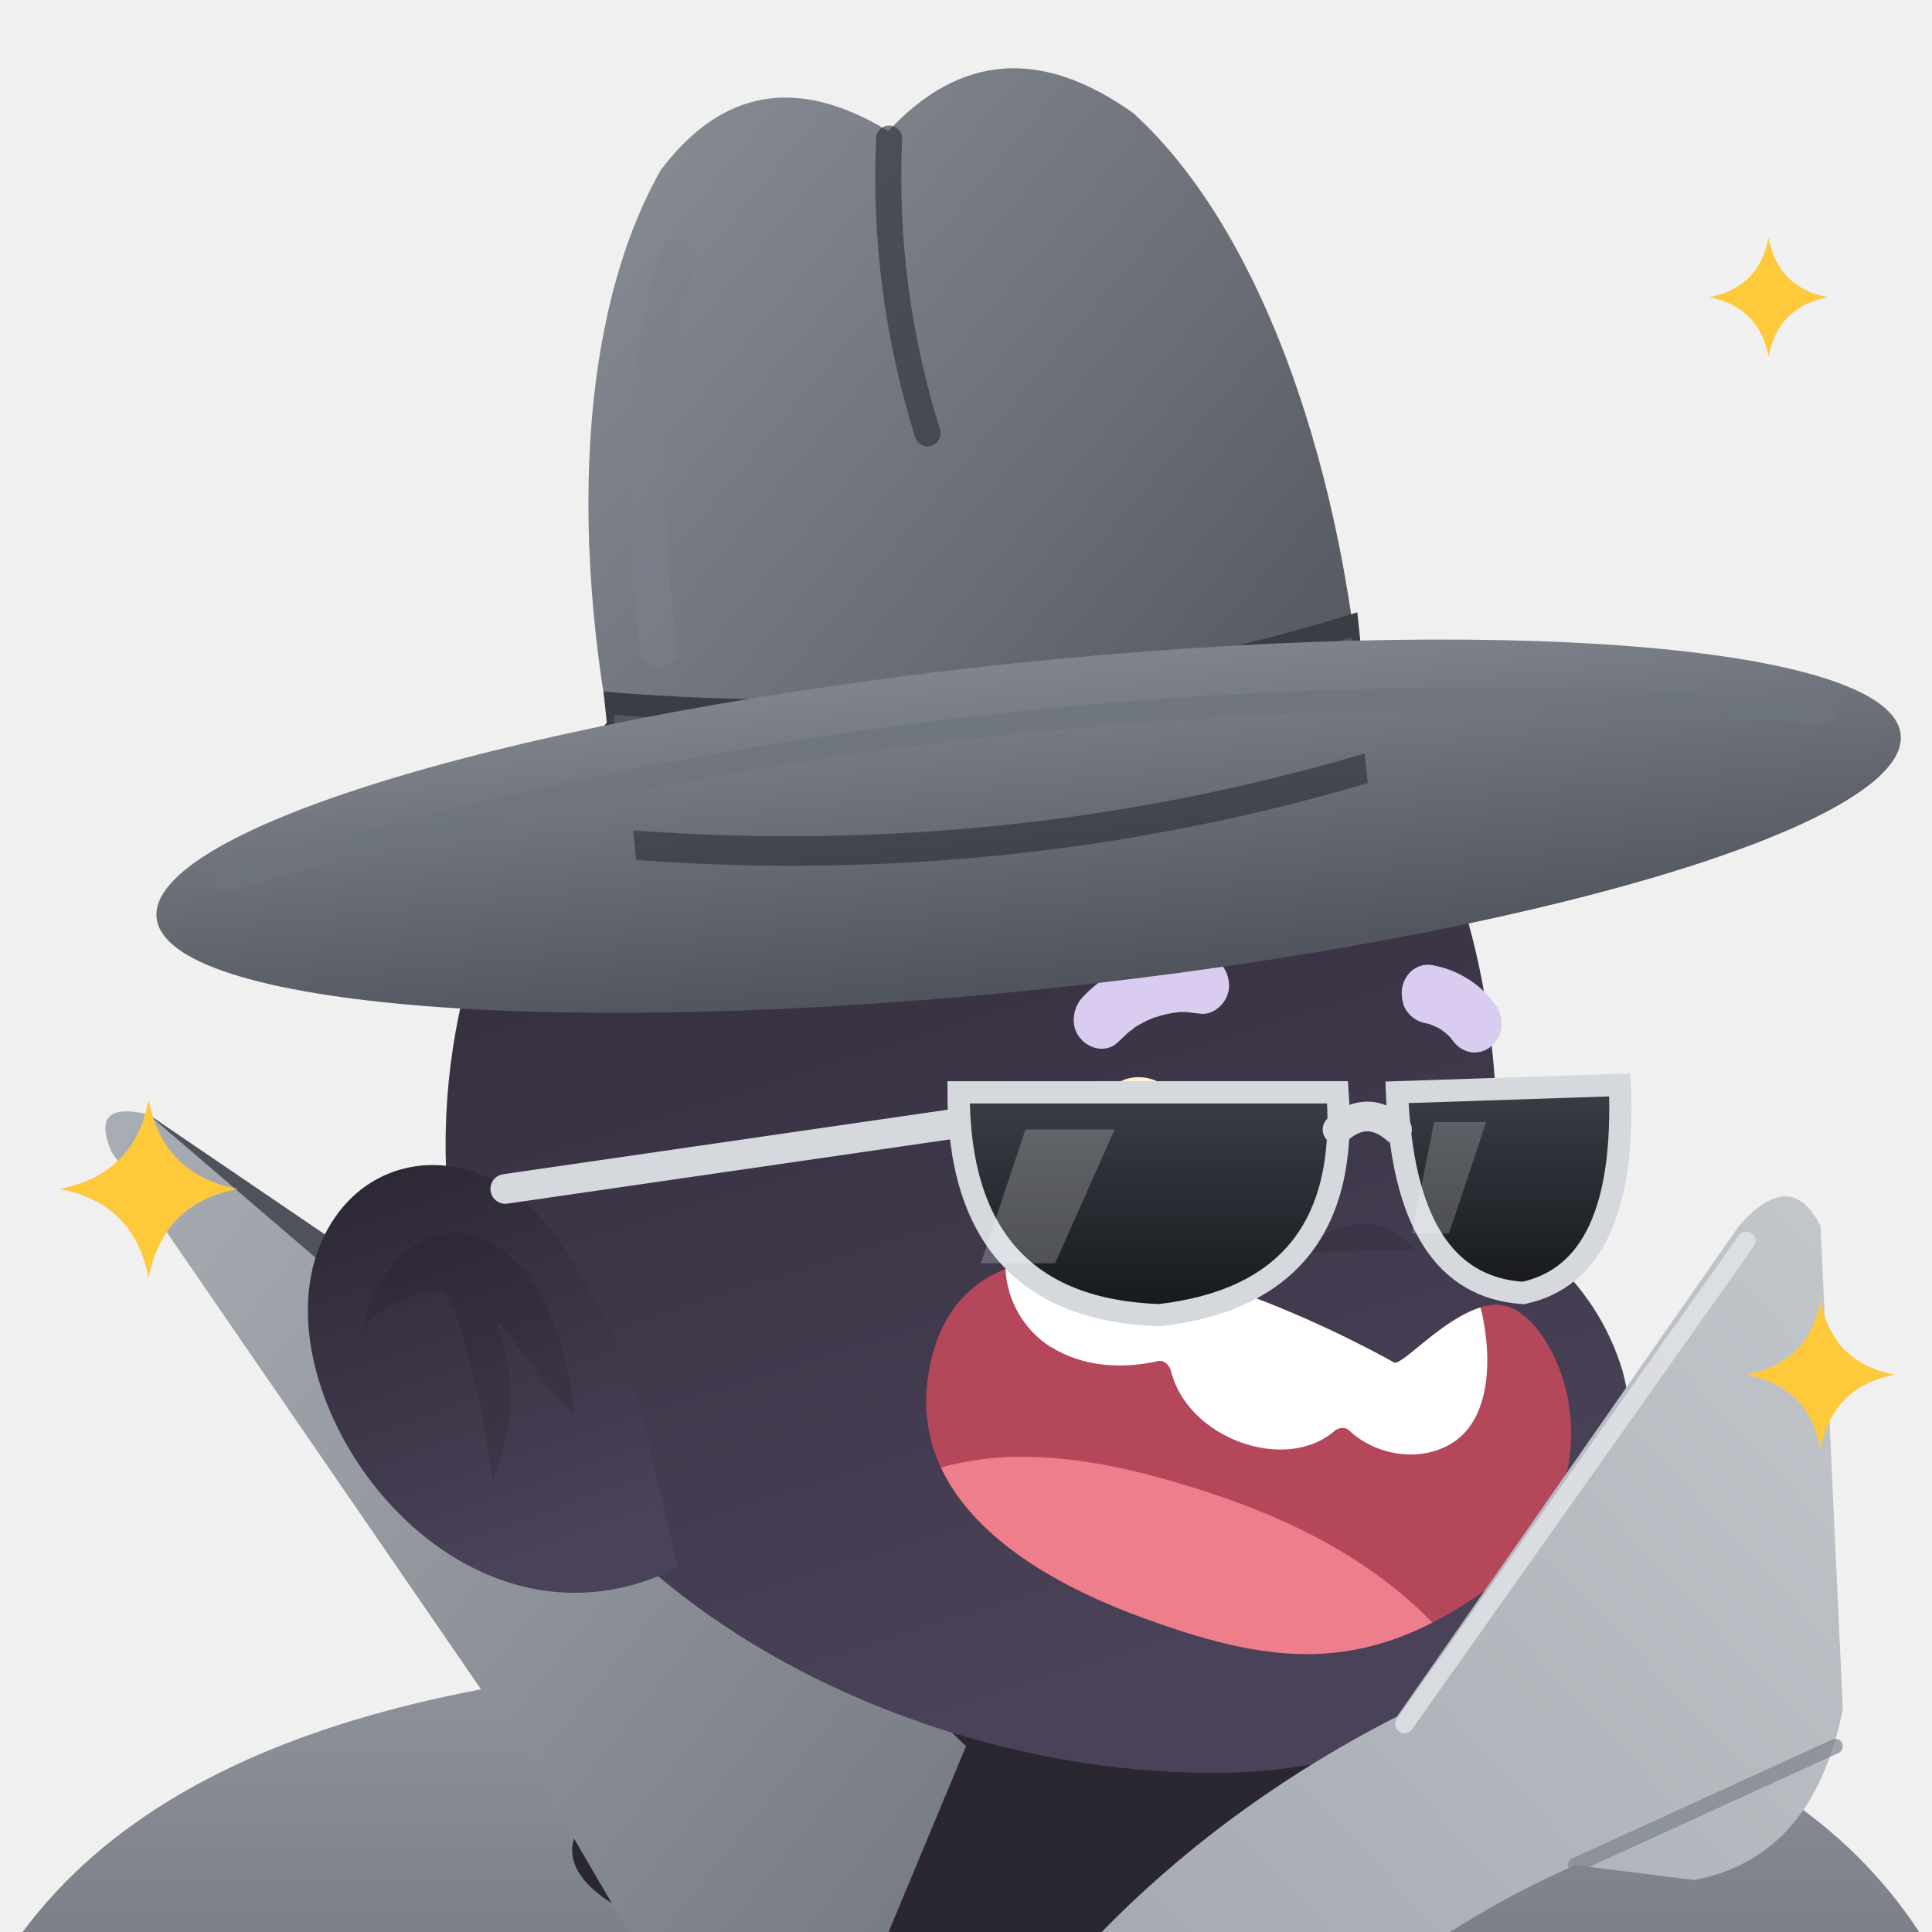
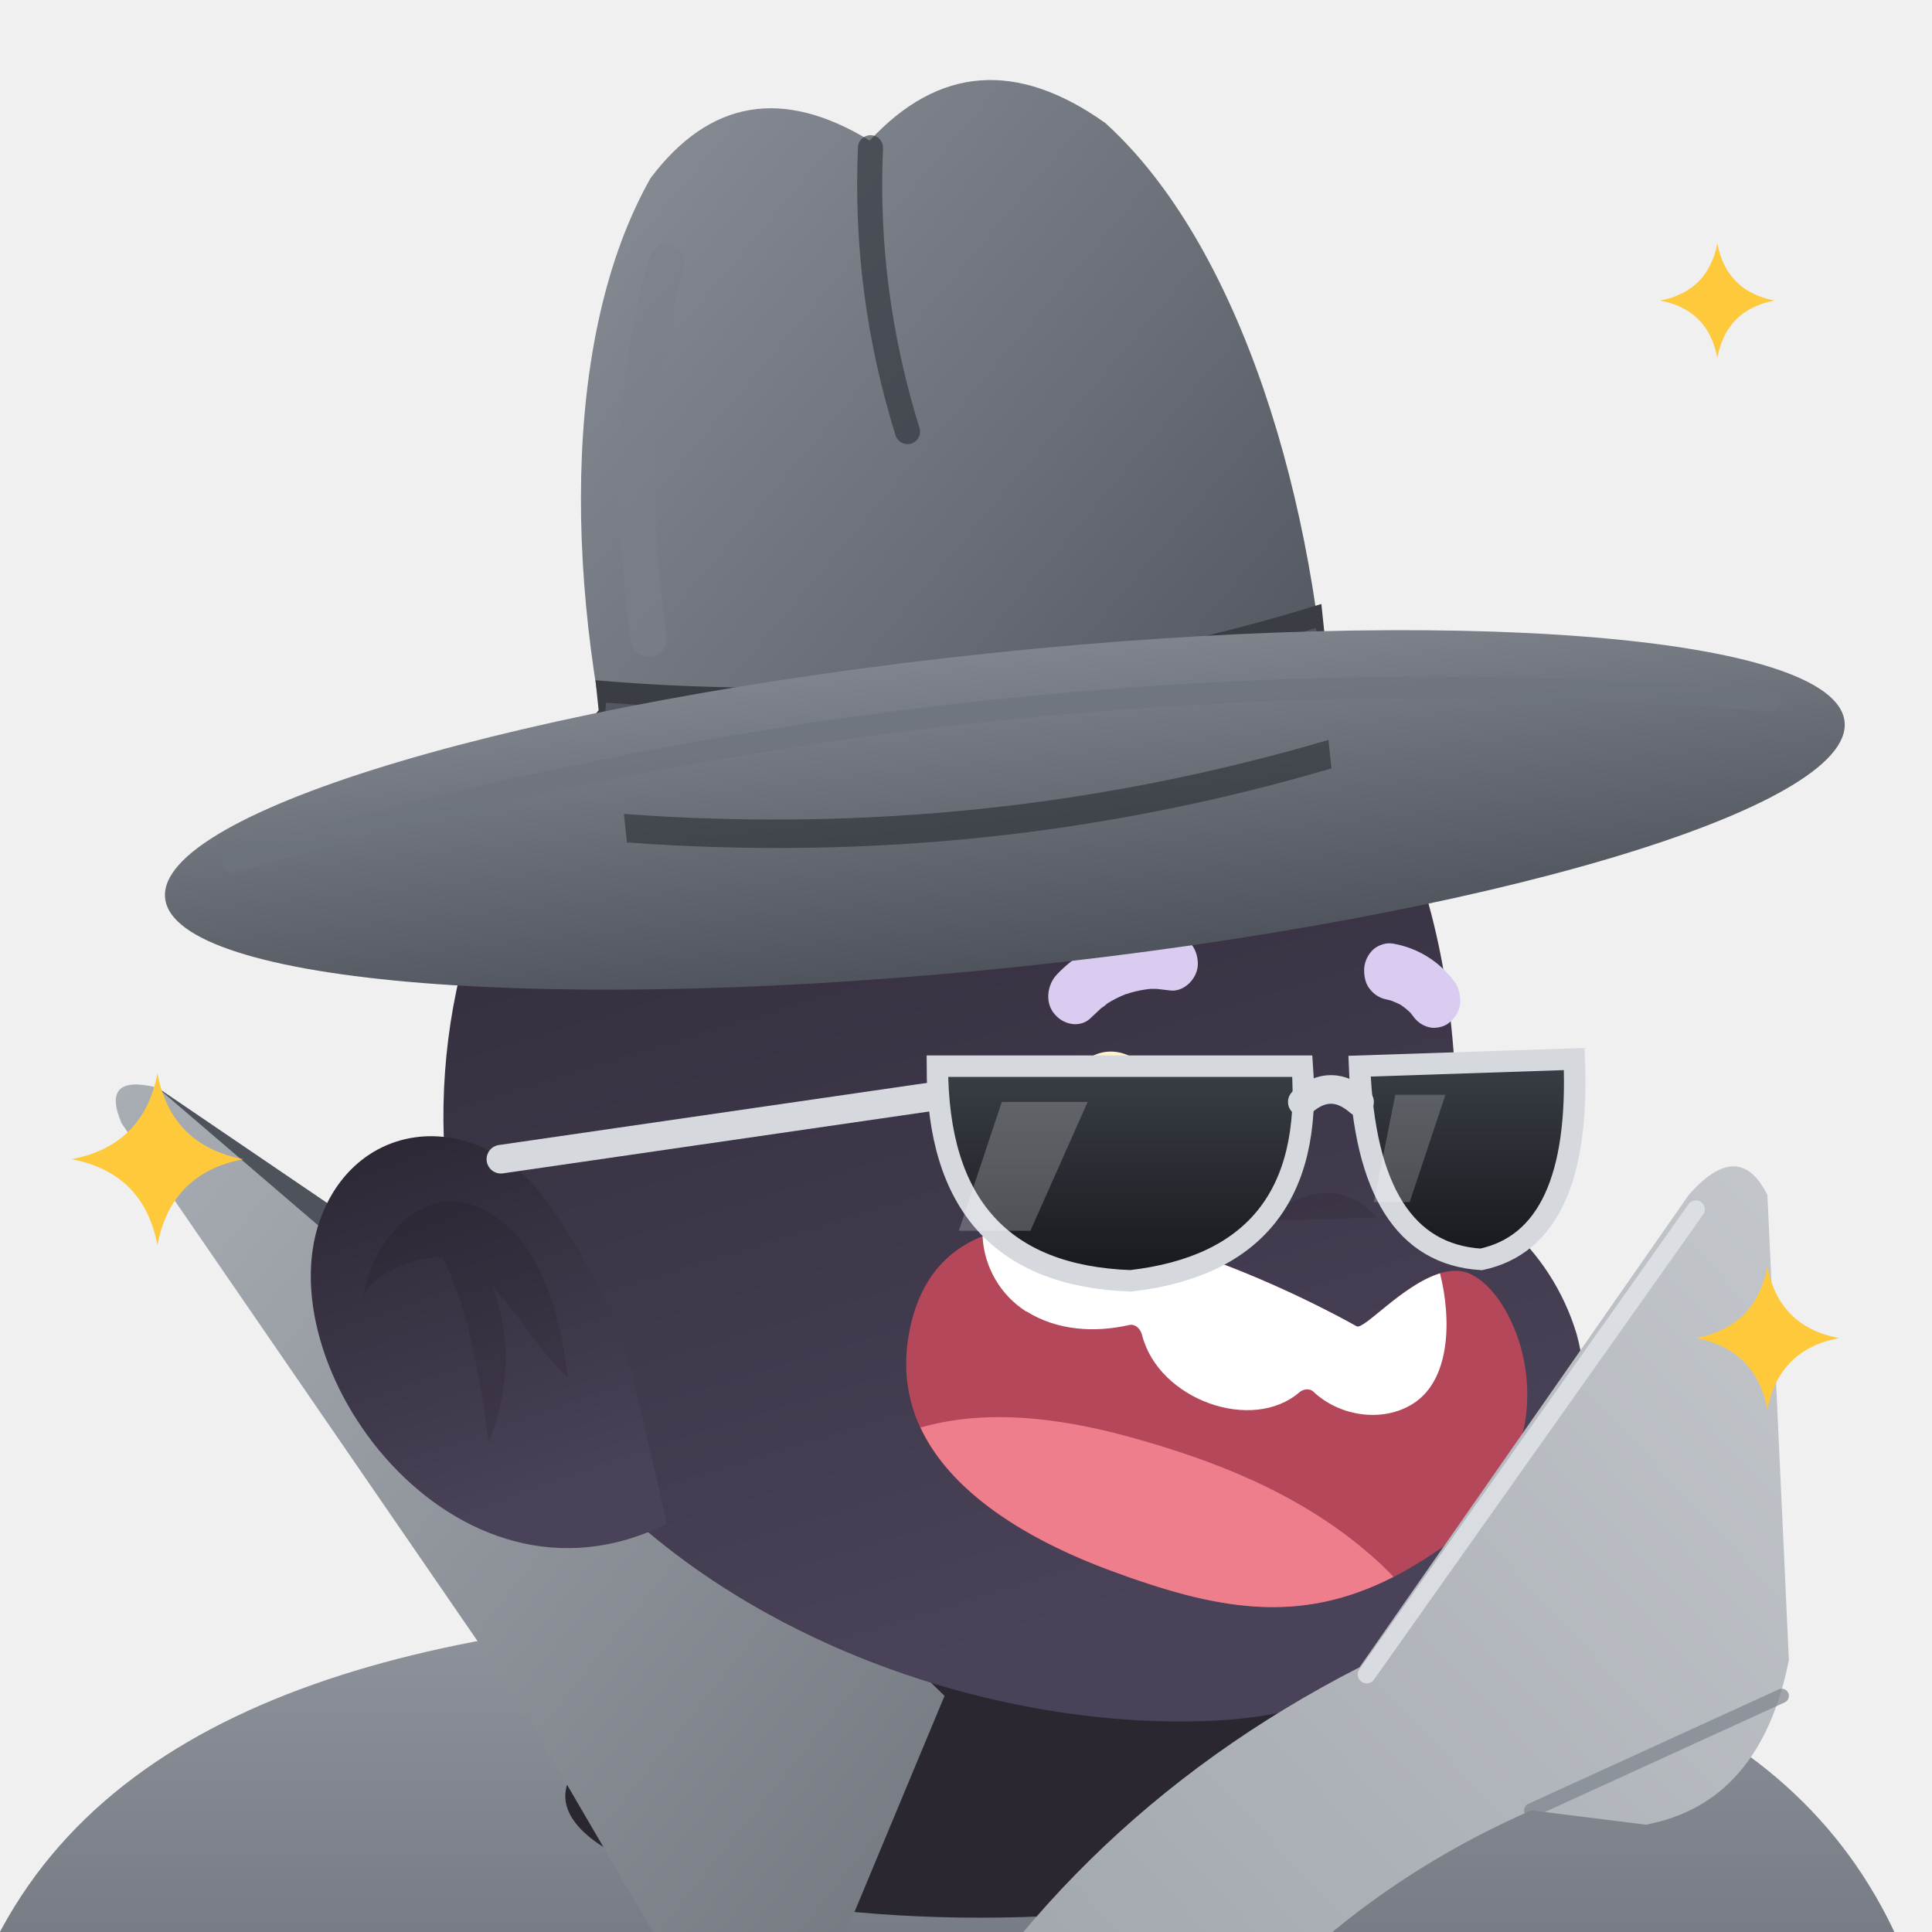
- <svg xmlns="http://www.w3.org/2000/svg" viewBox="-20 -30 520 520">
+ <svg xmlns="http://www.w3.org/2000/svg" viewBox="-24 -34 540 540">
  <defs>
    <linearGradient id="skin" x1="0" y1="0" x2=".3" y2="1">
      <stop offset="0" stop-color="#2B2633" />
      <stop offset="1" stop-color="#4A4258" />
    </linearGradient>
    <linearGradient id="felt" x1="0" y1="0" x2="1" y2="1">
      <stop offset="0" stop-color="#8A8F98" />
      <stop offset=".6" stop-color="#686D76" />
      <stop offset="1" stop-color="#50545C" />
    </linearGradient>
    <linearGradient id="brim" x1="0" y1="0" x2="0" y2="1">
      <stop offset="0" stop-color="#7F848D" />
      <stop offset="1" stop-color="#4F535B" />
    </linearGradient>
    <linearGradient id="coat" x1="0" y1="0" x2="0" y2="1">
      <stop offset="0" stop-color="#8E939B" />
      <stop offset="1" stop-color="#6A6F77" />
    </linearGradient>
    <linearGradient id="lapelL" x1="1" y1="1" x2="0" y2="0">
      <stop offset="0" stop-color="#6E737B" />
      <stop offset="1" stop-color="#A9AEB5" />
    </linearGradient>
    <linearGradient id="lapelR" x1="0" y1="1" x2="1" y2="0">
      <stop offset="0" stop-color="#9DA2A9" />
      <stop offset="1" stop-color="#C3C7CC" />
    </linearGradient>
    <linearGradient id="lens" x1="0" y1="0" x2="0" y2="1">
      <stop offset="0" stop-color="#3A3E46" />
      <stop offset="1" stop-color="#16181C" />
    </linearGradient>
  </defs>
  <g transform="translate(240 560)">
    <g>
      <animateTransform attributeName="transform" type="scale" values="1 1;1.03 .97;.98 1.03;1 1" dur=".9s" repeatCount="indefinite" additive="sum" />
      <g transform="translate(-240 -560)">
        <path d="M-40 560 C-30 470 40 432 140 420 L360 420 C450 432 510 470 520 560Z" fill="url(#coat)" />
        <ellipse cx="250" cy="468" rx="116" ry="34" fill="#2A2731" />
        <path d="M190 560 L120 440 L10 280 Q4 266 20 270 L170 372 L240 440Z" fill="url(#lapelL)" />
        <path d="M20 270 L170 372 L160 390Z" fill="#4E535B" />
        <g transform="translate(0 40)">
          <g>
            <animateTransform attributeName="transform" type="translate" values="0 0;0 -12;0 0" dur="0.9s" repeatCount="indefinite" additive="sum" calcMode="spline" keySplines=".45 0 .55 1;.45 0 .55 1" />
            <svg x="0" y="0" width="480" height="480" viewBox="0 0 480 480" overflow="visible">
              <mask id="face-happy-viewboxMask">
                <rect width="480" height="480" rx="0" ry="0" x="0" y="0" fill="#fff" />
              </mask>
              <g mask="url(#face-happy-viewboxMask)">
                <g transform="matrix(.85775 0 0 .85427 52 47)">
                  <path d="M264 38.6s131.4 20.6 121.4 208.1c0 .7 15.2 10.9 16.4 12a77.1 77.1 0 0 1 23.4 36.3c13.9 51.3-35.7 104.2-75.8 118.2a155 155 0 0 1-46.7 8.3c-103.1 3-239.7-62.7-246.7-191a202.7 202.7 0 0 1 15.1-83.9c0 .1 57.4-142.5 192.9-108Z" fill="url(#skin)" />
                  <path opacity=".1" d="M323 257.9s20.9-19.9 37-1.2Z" fill="#000" />
                  <path d="M128.7 356.9C59.3 391.7-3.7 304.4 16.5 255.3c12.9-31.4 50.4-33.8 72.1-5.2a185 185 0 0 1 29.1 59.1" fill="url(#skin)" />
                  <path opacity=".1" d="M71.5 279c9 9 16.1 22.5 25 30-1.7-12.5-4.3-26-10.4-37.3-6.2-11.6-17.5-21-29-20.3-14.2 1-25.9 17.6-27.4 32.6 1-9 19-15 25.9-14.2 10.8 20.4 15 60.6 15 60.6 9-22.7 5.4-40.7 1-51.5Z" fill="#000" />
                </g>
                <g transform="matrix(.85472 0 0 .855 19 -17)">
                  <path d="M393.3 367c3 1.7 24.1-24.8 38.2-16.7 4.7 2.7 8.3 7.3 11 12.3 6 11 8 24.4 5.7 36.8a67 67 0 0 1-29 41.2c-37.4 25.5-67 20.7-106.8 6-31.4-11.7-74-35.6-65.2-78.7 15.6-76 146.1-1 146.1-1Z" fill="#B5475A" />
                  <path d="M285.3 362c10.2 6.4 22.5 7 33.6 4.5 2.1-.5 3.8 1.3 4.3 3.4 5.4 21 36 32 51.5 18.5 1.2-1 3.3-1.3 4.5-.1 8.3 7.8 21.6 10 31.4 4.6 13.8-7.5 13.7-28.6 10-43.3-12.2 3.7-25 18.7-27.3 17.3 0 0-80.1-46-122.3-29.4a31 31 0 0 0 14.3 24.6Z" fill="#fff" />
                  <path d="M400.3 443.8c-22-20.1-48.9-31.4-76.2-39.3-23.4-6.9-49.7-11.3-73.4-4.5 11 23.5 39.2 38.2 61.7 46.6 34.8 12.9 61.8 18.2 93 2.2-1.7-1.7-3.3-3.4-5.1-5Z" fill="#EE7E8B" />
                </g>
                <g transform="matrix(.85472 0 0 .855 19 -17)">
                  <path d="M300.3 309.2c8.9-.2 17.7 3 25.5 7.7a24 24 0 0 0 5.2-21.5c-2.4-12-11.8-20-20.9-18-9 2-14.4 13.5-11.9 25.5.5 2.3 1.2 4.3 2.1 6.3ZM416.1 310.6c1.3-2.9 2-6.4 2-10.2-.2-9.5-5.3-17.2-11.4-17.2-6.1 0-11 7.8-10.8 17.4.1 5.2 1.8 9.9 4.2 13 5-2 10.5-3 16-3Z" fill="#FFF1C9" />
                  <path d="M333.5 238.7a43.9 43.9 0 0 0-38.2 13.2c-3.2 3.4-4 9.3-.7 13 3 3.6 8.6 4.6 12 1l3.2-3c.4-.3 1.3-.8 1.6-1.2l.5-.4a37.7 37.7 0 0 1 6-3c.5 0 1.2-.4 1.7-.5a35.6 35.6 0 0 1 6.3-1.2h2l4.3.5c4.4.7 9-3.6 9.2-8.4.1-5.3-3.2-9.3-8-10ZM425.4 254.4a31.4 31.4 0 0 0-20.2-12.6c-2.1-.4-4.6.4-6.3 1.8a9.5 9.5 0 0 0-3.1 6.2c-.1 2.4.3 5 1.8 6.8a9 9 0 0 0 5.7 3.5l1.2.3c1 .4 2.1.8 3.2 1.4 1.2.8 2.3 1.7 3.3 2.7l1 1.3a8.8 8.8 0 0 0 5.8 3.5c2 .2 4.6-.4 6.2-2 1.7-1.5 3-3.6 3.2-6 .1-2.5-.4-5-1.8-7Z" fill="#D9CCF0" />
                </g>
                <g transform="matrix(.85472 0 0 .85667 14 -12)" />
              </g>
            </svg>
            <g>
              <g>
                <path d="M240 232 L116 250" stroke="#D5D9DE" stroke-width="8" stroke-linecap="round" />
                <path d="M238 224 L340 224 Q344 278 292 284 Q238 282 238 224Z" fill="url(#lens)" stroke="#D5D9DE" stroke-width="6" />
                <path d="M356 224 L416 222 Q418 272 390 278 Q358 276 356 224Z" fill="url(#lens)" stroke="#D5D9DE" stroke-width="6" />
                <path d="M340 234 Q348 227 356 234" fill="none" stroke="#D5D9DE" stroke-width="8" stroke-linecap="round" />
                <path d="M256 234 L280 234 L264 270 L244 270Z" fill="#fff" opacity=".22" />
                <path d="M366 232 L380 232 L370 262 L360 262Z" fill="#fff" opacity=".2" />
              </g>
            </g>
            <g transform="translate(0 -16) rotate(-6 260 160)">
              <g>
                <path d="M150 160 C140 96 146 24 176 -18 Q204 -48 238 -22 Q270 -50 304 -20 C338 18 352 92 348 160Z" fill="url(#felt)" />
                <path d="M238 -20 Q232 20 240 60" fill="none" stroke="#2A2D33" stroke-width="7" stroke-linecap="round" opacity=".6" />
                <path d="M178 6 Q160 50 162 110" fill="none" stroke="#7B8089" stroke-width="10" stroke-linecap="round" opacity=".55" />
                <path d="M146 120 Q250 140 350 120 L350 156 Q250 176 146 156Z" fill="#3A3D44" />
                <path d="M148 128 Q250 147 348 128" fill="none" stroke="#5A5E66" stroke-width="3" opacity=".8" />
                <ellipse cx="256" cy="168" rx="236" ry="44" fill="url(#brim)" />
                <path d="M40 160 Q256 120 472 160" fill="none" stroke="#6E737C" stroke-width="6" stroke-linecap="round" opacity=".7" />
                <path d="M150 158 Q250 176 348 158 L348 166 Q250 184 150 166Z" fill="#23262B" opacity=".55" />
              </g>
            </g>
          </g>
        </g>
        <path d="M226 560 Q270 476 356 432 L448 300 Q462 284 470 300 L476 430 Q468 470 436 476 L404 472 Q340 500 300 560Z" fill="url(#lapelR)" />
        <path d="M358 434 L450 304" stroke="#E2E5E8" stroke-width="5" stroke-linecap="round" opacity=".8" />
        <path d="M404 472 L474 440" stroke="#7E838B" stroke-width="4" stroke-linecap="round" opacity=".7" />
        <circle cx="214" cy="528" r="9" fill="#44484E" />
      </g>
    </g>
  </g>
  <g transform="translate(0 40)">
    <g transform="translate(20 250)">
      <path d="M0 -24 Q3.84 -3.84 24 0 Q3.84 3.84 0 24 Q-3.84 3.84 -24 0 Q-3.84 -3.84 0 -24Z" fill="#FFC93C">
        <animateTransform attributeName="transform" type="scale" values="0;1;0;0" keyTimes="0;.3;.6;1" dur="1.6s" begin="0s" repeatCount="indefinite" />
      </path>
    </g>
    <g transform="translate(470 300)">
      <path d="M0 -20 Q3.2 -3.2 20 0 Q3.2 3.2 0 20 Q-3.2 3.2 -20 0 Q-3.2 -3.2 0 -20Z" fill="#FFC93C">
        <animateTransform attributeName="transform" type="scale" values="0;1;0;0" keyTimes="0;.3;.6;1" dur="1.6s" begin="0.5s" repeatCount="indefinite" />
      </path>
    </g>
    <g transform="translate(456 10)">
      <path d="M0 -16 Q2.56 -2.56 16 0 Q2.56 2.56 0 16 Q-2.56 2.56 -16 0 Q-2.56 -2.56 0 -16Z" fill="#FFC93C">
        <animateTransform attributeName="transform" type="scale" values="0;1;0;0" keyTimes="0;.3;.6;1" dur="1.6s" begin="1s" repeatCount="indefinite" />
      </path>
    </g>
  </g>
</svg>
